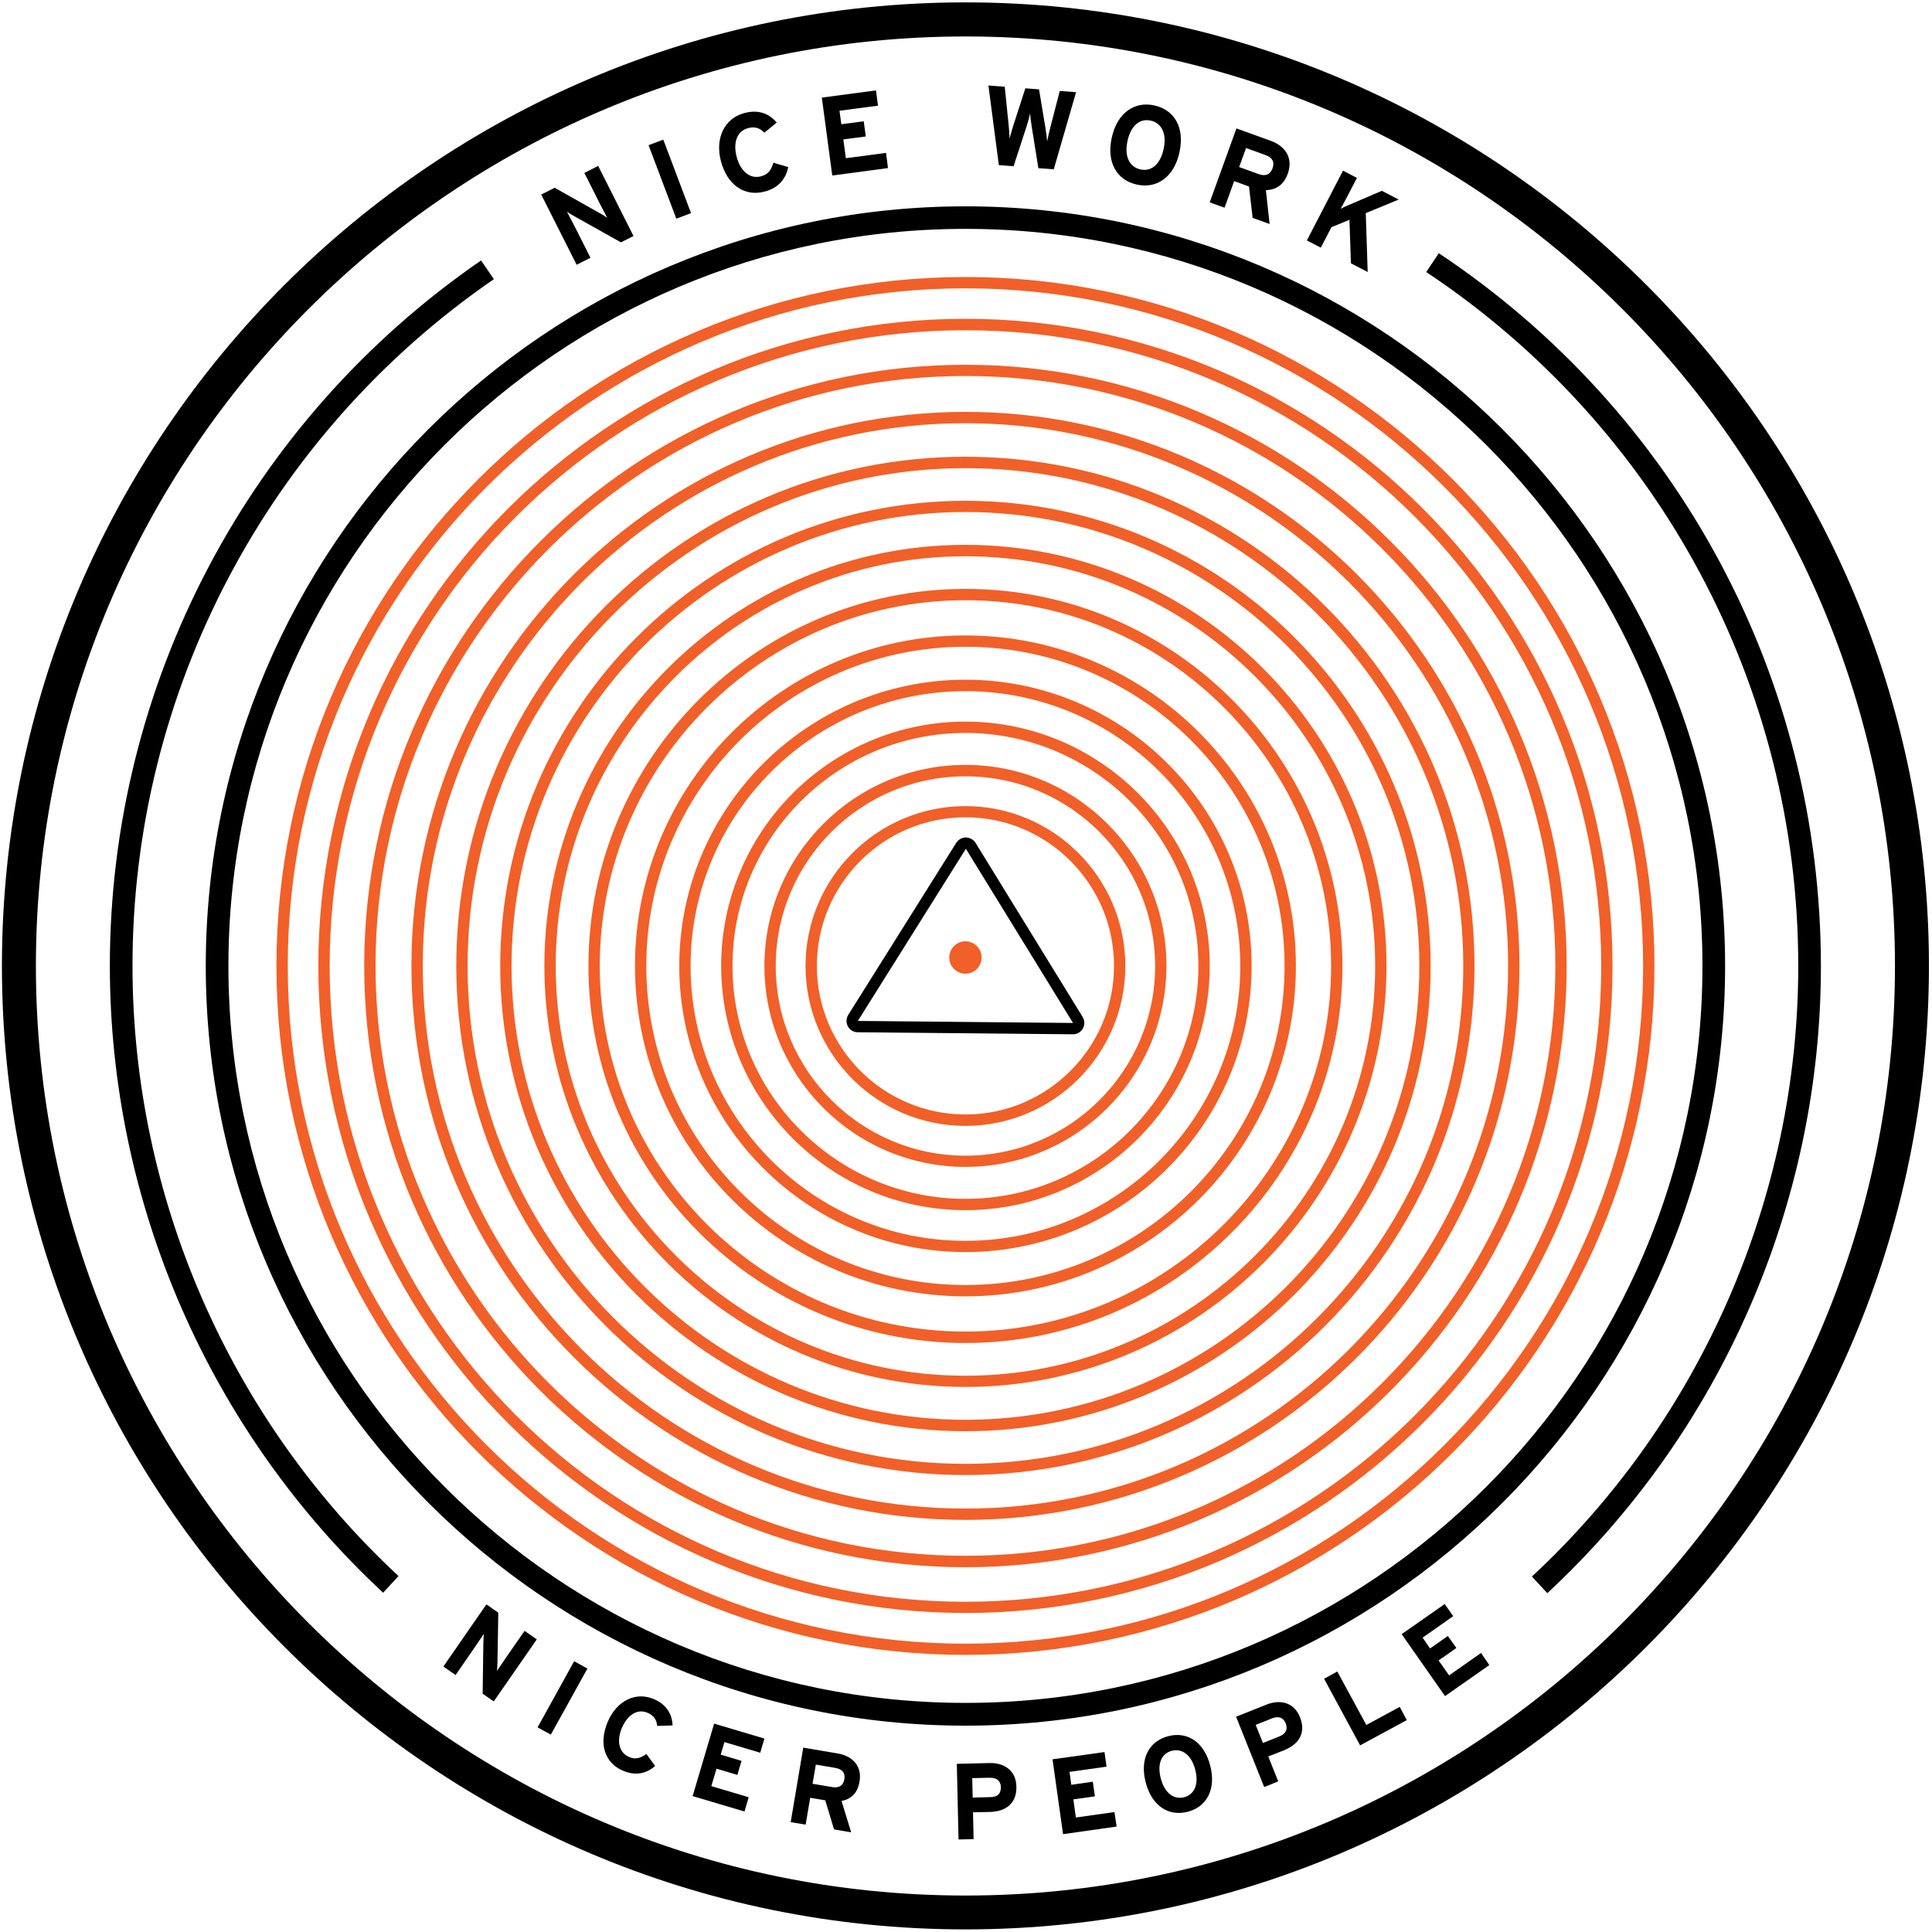
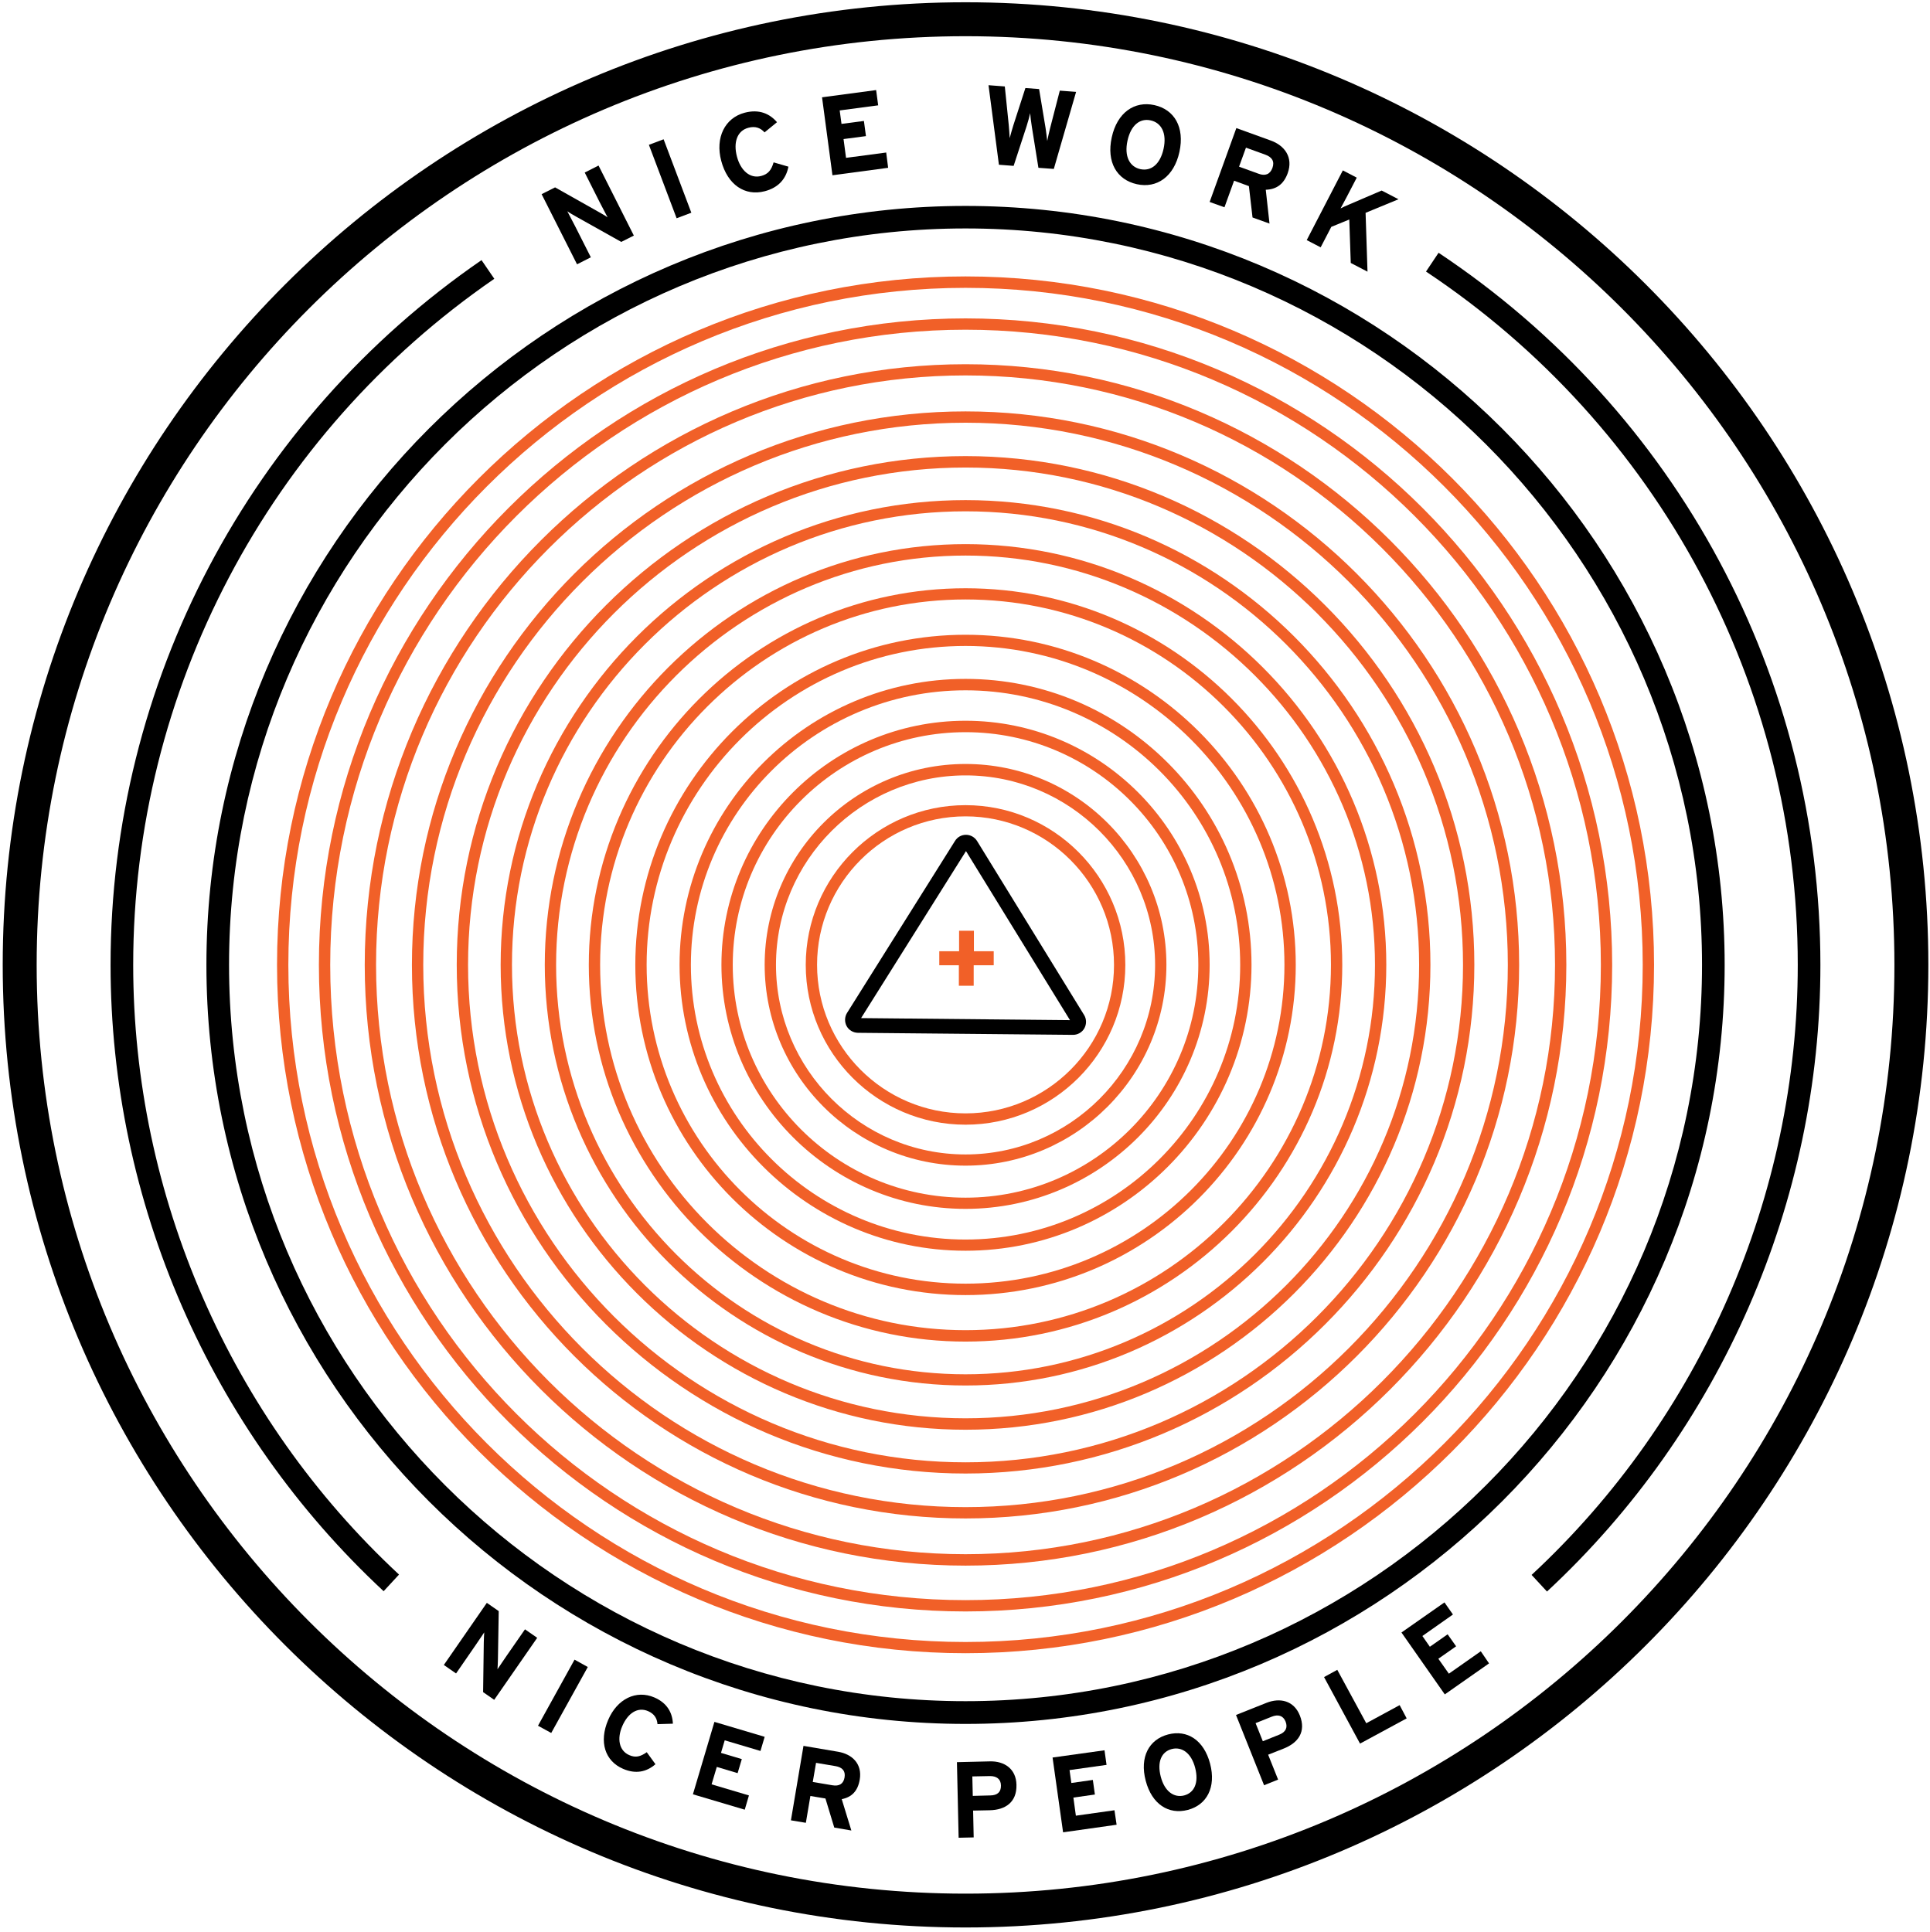
- <svg xmlns="http://www.w3.org/2000/svg" version="1.1" id="Layer_1" x="0px" y="0px" viewBox="0 0 170.57 170.6" style="enable-background:new 0 0 170.57 170.6;" xml:space="preserve">
+ <svg xmlns="http://www.w3.org/2000/svg" version="1.1" id="Layer_1" x="0px" y="0px" viewBox="0 0 170.51 170.75" style="enable-background:new 0 0 170.51 170.75;" xml:space="preserve">
  <style type="text/css">
	.st0{fill:#F16028;}
</style>
-   <path class="st0" d="M85.25,99.42c-7.79,0-14.12-6.34-14.12-14.12s6.34-14.12,14.12-14.12s14.12,6.34,14.12,14.12  S93.03,99.42,85.25,99.42z M85.25,72.17c-7.24,0-13.12,5.89-13.12,13.12s5.89,13.12,13.12,13.12s13.12-5.89,13.12-13.12  S92.48,72.17,85.25,72.17z" />
-   <path class="st0" d="M85.25,103.04c-9.79,0-17.75-7.96-17.75-17.75c0-9.79,7.96-17.75,17.75-17.75s17.75,7.96,17.75,17.75  C102.99,95.08,95.03,103.04,85.25,103.04z M85.25,68.55c-9.23,0-16.75,7.51-16.75,16.75c0,9.23,7.51,16.75,16.75,16.75  s16.75-7.51,16.75-16.75C101.99,76.06,94.48,68.55,85.25,68.55z" />
-   <path class="st0" d="M85.25,106.86c-11.89,0-21.57-9.68-21.57-21.57c0-11.89,9.68-21.57,21.57-21.57s21.57,9.68,21.57,21.57  C106.82,97.19,97.14,106.86,85.25,106.86z M85.25,64.72c-11.34,0-20.57,9.23-20.57,20.57s9.23,20.57,20.57,20.57  s20.57-9.23,20.57-20.57S96.59,64.72,85.25,64.72z" />
-   <path class="st0" d="M85.25,110.56c-13.93,0-25.27-11.33-25.27-25.27s11.33-25.27,25.27-25.27s25.27,11.33,25.27,25.27  S99.18,110.56,85.25,110.56z M85.25,61.03c-13.38,0-24.27,10.89-24.27,24.27s10.89,24.27,24.27,24.27s24.27-10.89,24.27-24.27  S98.63,61.03,85.25,61.03z" />
-   <path class="st0" d="M85.25,114.47c-16.09,0-29.18-13.09-29.18-29.18c0-16.09,13.09-29.18,29.18-29.18  c16.09,0,29.18,13.09,29.18,29.18C114.43,101.38,101.34,114.47,85.25,114.47z M85.25,57.11c-15.54,0-28.18,12.64-28.18,28.18  s12.64,28.18,28.18,28.18s28.18-12.64,28.18-28.18S100.79,57.11,85.25,57.11z" />
-   <path class="st0" d="M85.25,118.59c-18.36,0-33.29-14.94-33.29-33.29S66.89,52,85.25,52s33.29,14.94,33.29,33.29  S103.61,118.59,85.25,118.59z M85.25,53c-17.81,0-32.29,14.49-32.29,32.29c0,17.81,14.49,32.29,32.29,32.29s32.29-14.49,32.29-32.29  C117.54,67.49,103.05,53,85.25,53z" />
-   <path class="st0" d="M85.25,122.47c-20.5,0-37.18-16.68-37.18-37.18c0-20.5,16.68-37.18,37.18-37.18s37.18,16.68,37.18,37.18  C122.42,105.79,105.75,122.47,85.25,122.47z M85.25,49.12c-19.95,0-36.18,16.23-36.18,36.18s16.23,36.18,36.18,36.18  s36.18-16.23,36.18-36.18S105.2,49.12,85.25,49.12z" />
-   <path class="st0" d="M85.25,126.38c-22.65,0-41.08-18.43-41.08-41.08s18.43-41.08,41.08-41.08s41.08,18.43,41.08,41.08  S107.9,126.38,85.25,126.38z M85.25,45.21c-22.1,0-40.08,17.98-40.08,40.08c0,22.1,17.98,40.08,40.08,40.08  c22.1,0,40.08-17.98,40.08-40.08C125.33,63.19,107.35,45.21,85.25,45.21z" />
-   <path class="st0" d="M85.25,130.25c-24.79,0-44.96-20.17-44.96-44.96s20.17-44.96,44.96-44.96S130.2,60.5,130.2,85.29  S110.04,130.25,85.25,130.25z M85.25,41.34c-24.24,0-43.96,19.72-43.96,43.96s19.72,43.96,43.96,43.96s43.96-19.72,43.96-43.96  S109.49,41.34,85.25,41.34z" />
-   <path class="st0" d="M85.25,134.21c-26.97,0-48.92-21.95-48.92-48.92s21.95-48.92,48.92-48.92s48.92,21.95,48.92,48.92  S112.22,134.21,85.25,134.21z M85.25,37.37c-26.42,0-47.92,21.5-47.92,47.92s21.5,47.92,47.92,47.92s47.92-21.5,47.92-47.92  S111.67,37.37,85.25,37.37z" />
-   <path class="st0" d="M85.25,138.39c-29.28,0-53.09-23.82-53.09-53.09c0-29.28,23.82-53.09,53.09-53.09s53.09,23.82,53.09,53.09  C138.34,114.57,114.52,138.39,85.25,138.39z M85.25,33.2c-28.72,0-52.09,23.37-52.09,52.09c0,28.72,23.37,52.09,52.09,52.09  s52.09-23.37,52.09-52.09C137.34,56.57,113.97,33.2,85.25,33.2z" />
-   <path class="st0" d="M85.25,142.43c-31.51,0-57.14-25.63-57.14-57.14s25.63-57.14,57.14-57.14s57.14,25.63,57.14,57.14  S116.75,142.43,85.25,142.43z M85.25,29.16c-30.96,0-56.14,25.18-56.14,56.14s25.18,56.14,56.14,56.14s56.14-25.18,56.14-56.14  S116.2,29.16,85.25,29.16z" />
-   <path class="st0" d="M85.25,146.13c-33.55,0-60.84-27.29-60.84-60.84S51.7,24.46,85.25,24.46s60.84,27.29,60.84,60.84  S118.79,146.13,85.25,146.13z M85.25,25.46c-32.99,0-59.84,26.84-59.84,59.84c0,32.99,26.84,59.84,59.84,59.84  c33,0,59.84-26.84,59.84-59.84C145.09,52.3,118.24,25.46,85.25,25.46z" />
-   <path d="M85.25,152.38c-36.99,0-67.08-30.09-67.08-67.08s30.09-67.08,67.08-67.08s67.08,30.09,67.08,67.08  S122.24,152.38,85.25,152.38z M85.25,20.21c-35.89,0-65.08,29.2-65.08,65.08s29.2,65.08,65.08,65.08s65.08-29.2,65.08-65.08  S121.13,20.21,85.25,20.21z" />
-   <path d="M85.25,170.37c-46.91,0-85.08-38.17-85.08-85.08c0-46.91,38.17-85.08,85.08-85.08s85.08,38.17,85.08,85.08  C170.32,132.2,132.16,170.37,85.25,170.37z M85.25,3.22c-45.26,0-82.08,36.82-82.08,82.08s36.82,82.08,82.08,82.08  s82.08-36.82,82.08-82.08S130.5,3.22,85.25,3.22z" />
  <g>
-     <path d="M85.29,74.95l9.46,15.38l-19-0.18L85.29,74.95 M85.29,73.95c-0.34,0-0.66,0.18-0.85,0.47l-9.54,15.2   c-0.19,0.31-0.2,0.69-0.03,1.01c0.17,0.32,0.51,0.52,0.87,0.52l19,0.18c0,0,0.01,0,0.01,0c0.36,0,0.69-0.19,0.87-0.51   c0.18-0.32,0.17-0.71-0.02-1.02l-9.46-15.38C85.96,74.14,85.64,73.96,85.29,73.95C85.29,73.95,85.29,73.95,85.29,73.95L85.29,73.95   z" />
+     <path class="st0" d="M85.32,99.4c-7.79,0-14.12-6.34-14.12-14.12s6.34-14.12,14.12-14.12s14.12,6.34,14.12,14.12   S93.11,99.4,85.32,99.4z M85.32,72.15c-7.24,0-13.12,5.89-13.12,13.12S78.08,98.4,85.32,98.4s13.12-5.89,13.12-13.12   S92.55,72.15,85.32,72.15z" />
+     <path class="st0" d="M85.32,103.02c-9.79,0-17.75-7.96-17.75-17.75c0-9.79,7.96-17.75,17.75-17.75s17.75,7.96,17.75,17.75   C103.07,95.06,95.1,103.02,85.32,103.02z M85.32,68.53c-9.23,0-16.75,7.51-16.75,16.75c0,9.23,7.51,16.75,16.75,16.75   s16.75-7.51,16.75-16.75C102.07,76.04,94.55,68.53,85.32,68.53z" />
+     <path class="st0" d="M85.32,106.84c-11.89,0-21.57-9.68-21.57-21.57c0-11.89,9.68-21.57,21.57-21.57s21.57,9.68,21.57,21.57   C106.89,97.17,97.21,106.84,85.32,106.84z M85.32,64.71c-11.34,0-20.57,9.23-20.57,20.57s9.23,20.57,20.57,20.57   s20.57-9.23,20.57-20.57S96.66,64.71,85.32,64.71z" />
+     <path class="st0" d="M85.32,110.54c-13.93,0-25.27-11.33-25.27-25.27s11.33-25.27,25.27-25.27s25.27,11.33,25.27,25.27   S99.25,110.54,85.32,110.54z M85.32,61.01c-13.38,0-24.27,10.89-24.27,24.27s10.89,24.27,24.27,24.27s24.27-10.89,24.27-24.27   S98.7,61.01,85.32,61.01z" />
+     <path class="st0" d="M85.32,114.46c-16.09,0-29.18-13.09-29.18-29.18c0-16.09,13.09-29.18,29.18-29.18   c16.09,0,29.18,13.09,29.18,29.18C114.5,101.37,101.41,114.46,85.32,114.46z M85.32,57.09c-15.54,0-28.18,12.64-28.18,28.18   s12.64,28.18,28.18,28.18s28.18-12.64,28.18-28.18S100.86,57.09,85.32,57.09z" />
+     <path class="st0" d="M85.32,118.57c-18.36,0-33.29-14.94-33.29-33.29s14.94-33.29,33.29-33.29s33.29,14.94,33.29,33.29   S103.68,118.57,85.32,118.57z M85.32,52.98c-17.81,0-32.29,14.49-32.29,32.29c0,17.81,14.49,32.29,32.29,32.29   s32.29-14.49,32.29-32.29C117.61,67.47,103.13,52.98,85.32,52.98z" />
+     <path class="st0" d="M85.32,122.45c-20.5,0-37.18-16.68-37.18-37.18c0-20.5,16.68-37.18,37.18-37.18s37.18,16.68,37.18,37.18   C122.5,105.78,105.82,122.45,85.32,122.45z M85.32,49.1c-19.95,0-36.18,16.23-36.18,36.18s16.23,36.18,36.18,36.18   s36.18-16.23,36.18-36.18S105.27,49.1,85.32,49.1z" />
+     <path class="st0" d="M85.32,126.36c-22.65,0-41.08-18.43-41.08-41.08s18.43-41.08,41.08-41.08s41.08,18.43,41.08,41.08   S107.97,126.36,85.32,126.36z M85.32,45.19c-22.1,0-40.08,17.98-40.08,40.08c0,22.1,17.98,40.08,40.08,40.08   c22.1,0,40.08-17.98,40.08-40.08C125.4,63.17,107.42,45.19,85.32,45.19z" />
+     <path class="st0" d="M85.32,130.23c-24.79,0-44.96-20.17-44.96-44.96s20.17-44.96,44.96-44.96s44.96,20.17,44.96,44.96   S110.11,130.23,85.32,130.23z M85.32,41.32c-24.24,0-43.96,19.72-43.96,43.96s19.72,43.96,43.96,43.96s43.96-19.72,43.96-43.96   S109.56,41.32,85.32,41.32z" />
+     <path class="st0" d="M85.32,134.2c-26.97,0-48.92-21.95-48.92-48.92s21.95-48.92,48.92-48.92s48.92,21.95,48.92,48.92   S112.29,134.2,85.32,134.2z M85.32,37.36c-26.42,0-47.92,21.5-47.92,47.92s21.5,47.92,47.92,47.92s47.92-21.5,47.92-47.92   S111.74,37.36,85.32,37.36z" />
+     <path class="st0" d="M85.32,138.37c-29.28,0-53.09-23.82-53.09-53.09c0-29.28,23.82-53.09,53.09-53.09S138.41,56,138.41,85.28   C138.41,114.55,114.59,138.37,85.32,138.37z M85.32,33.18c-28.72,0-52.09,23.37-52.09,52.09c0,28.72,23.37,52.09,52.09,52.09   s52.09-23.37,52.09-52.09C137.41,56.55,114.04,33.18,85.32,33.18z" />
+     <path class="st0" d="M85.32,142.42c-31.51,0-57.14-25.63-57.14-57.14s25.63-57.14,57.14-57.14s57.14,25.63,57.14,57.14   S116.82,142.42,85.32,142.42z M85.32,29.14c-30.96,0-56.14,25.18-56.14,56.14s25.18,56.14,56.14,56.14s56.14-25.18,56.14-56.14   S116.27,29.14,85.32,29.14z" />
+     <path class="st0" d="M85.32,146.11c-33.55,0-60.84-27.29-60.84-60.84s27.29-60.84,60.84-60.84s60.84,27.29,60.84,60.84   S118.86,146.11,85.32,146.11z M85.32,25.44c-32.99,0-59.84,26.84-59.84,59.84c0,32.99,26.84,59.84,59.84,59.84   c33,0,59.84-26.84,59.84-59.84C145.16,52.28,118.31,25.44,85.32,25.44z" />
+     <path d="M85.32,152.36c-36.99,0-67.08-30.09-67.08-67.08s30.09-67.08,67.08-67.08s67.08,30.09,67.08,67.08   S122.31,152.36,85.32,152.36z M85.32,20.19c-35.89,0-65.08,29.2-65.08,65.08s29.2,65.08,65.08,65.08s65.08-29.2,65.08-65.08   S121.2,20.19,85.32,20.19z" />
+     <path d="M85.32,170.35c-46.91,0-85.08-38.17-85.08-85.08C0.24,38.37,38.41,0.2,85.32,0.2s85.08,38.17,85.08,85.08   C170.39,132.19,132.23,170.35,85.32,170.35z M85.32,3.2C40.06,3.2,3.24,40.02,3.24,85.28s36.82,82.08,82.08,82.08   s82.08-36.82,82.08-82.08S130.57,3.2,85.32,3.2z" />
    <g>
-       <circle class="st0" cx="85.25" cy="84.55" r="1.43" />
+       <g>
+         <g>
+           <path d="M95.8,89.71l-9.46-15.38c-0.21-0.34-0.58-0.55-0.98-0.55c-0.4,0-0.76,0.2-0.97,0.54l-9.54,15.2      c-0.22,0.35-0.23,0.8-0.04,1.16c0.2,0.37,0.58,0.59,1,0.6l19.01,0.18c0.41,0,0.8-0.22,1-0.58      C96.02,90.52,96.02,90.07,95.8,89.71z M94.55,90.16l-18.46-0.18l9.27-14.76L94.55,90.16z" />
+         </g>
+       </g>
+     </g>
+     <g>
+       <path d="M56.01,20.82l-1.11,0.56l-3.98-2.23c-0.27-0.15-0.63-0.36-0.79-0.48c0.12,0.23,0.53,1,0.7,1.34l1.38,2.73l-1.22,0.62    l-3.13-6.2l1.19-0.6l3.85,2.17c0.27,0.15,0.63,0.36,0.79,0.48c-0.12-0.23-0.53-1-0.7-1.34l-1.32-2.62l1.22-0.62L56.01,20.82z" />
+       <path d="M61.09,18.8l-1.3,0.49l-2.45-6.49l1.3-0.49L61.09,18.8z" />
+       <path d="M68.66,10.8l-1.1,0.9c-0.36-0.4-0.82-0.57-1.42-0.41c-1.01,0.26-1.35,1.3-1.02,2.55c0.32,1.21,1.14,1.98,2.15,1.71    c0.6-0.16,0.89-0.51,1.09-1.2l1.31,0.38c-0.21,1.07-0.87,1.85-2.09,2.17c-1.76,0.46-3.29-0.57-3.85-2.69    c-0.54-2.04,0.32-3.79,2.08-4.25C67.08,9.63,68.01,10.04,68.66,10.8z" />
+       <path d="M78.48,14.83l-4.92,0.66L72.64,8.6l4.78-0.64l0.18,1.35l-3.4,0.45l0.16,1.19l1.98-0.26l0.18,1.34l-1.98,0.26l0.22,1.66    l3.55-0.47L78.48,14.83z" />
+       <path d="M95.09,8.12l-1.97,6.81l-1.36-0.1l-0.58-3.62c-0.07-0.42-0.13-0.94-0.15-1.21c-0.05,0.25-0.19,0.77-0.32,1.17l-1.14,3.49    l-1.3-0.1l-0.92-7.03l1.44,0.11l0.35,3.42c0.03,0.34,0.07,0.86,0.08,1.15c0.07-0.28,0.22-0.79,0.32-1.12l1.07-3.31l1.21,0.09    l0.57,3.43c0.05,0.34,0.12,0.86,0.15,1.16c0.05-0.29,0.17-0.8,0.25-1.12l0.86-3.33L95.09,8.12z" />
+       <path d="M104.22,13.43c-0.48,2.19-2,3.24-3.76,2.85c-1.77-0.39-2.7-1.95-2.22-4.14s2-3.24,3.77-2.85    C103.77,9.68,104.7,11.24,104.22,13.43z M102.82,13.15c0.3-1.38-0.19-2.3-1.14-2.51c-0.95-0.21-1.75,0.42-2.05,1.8    c-0.3,1.38,0.19,2.3,1.14,2.51C101.72,15.15,102.52,14.52,102.82,13.15z" />
+       <path d="M112.18,19.76l-1.5-0.54l-0.32-2.77l-1.31-0.48l-0.85,2.35l-1.31-0.47l2.36-6.53l3.04,1.1c1.23,0.44,2,1.49,1.5,2.88    c-0.35,0.98-1,1.44-1.94,1.47L112.18,19.76z M112.44,14.84c0.21-0.59-0.05-0.96-0.63-1.17l-1.71-0.62l-0.61,1.68l1.71,0.62    C111.8,15.58,112.23,15.41,112.44,14.84z" />
+       <path d="M120.84,24.01l-1.48-0.77l-0.13-3.84l-1.59,0.65l-0.94,1.81l-1.23-0.64l3.19-6.16l1.23,0.64l-0.91,1.75    c-0.12,0.23-0.42,0.78-0.52,0.97c0.16-0.09,0.54-0.26,0.81-0.37l2.82-1.21l1.49,0.77l-2.91,1.2L120.84,24.01z" />
+     </g>
+     <g>
+       <path d="M43.67,150.23l-0.98-0.68l0.06-4.39c0.01-0.3,0.02-0.7,0.04-0.89c-0.14,0.2-0.6,0.9-0.82,1.21l-1.67,2.42l-1.08-0.75    l3.8-5.49l1.05,0.73l-0.07,4.25c-0.01,0.3-0.02,0.7-0.04,0.89c0.14-0.2,0.6-0.9,0.82-1.21l1.61-2.32l1.08,0.75L43.67,150.23z" />
+       <path d="M48.71,153.16l-1.17-0.64l3.23-5.84l1.17,0.65L48.71,153.16z" />
+       <path d="M59.46,152.34l-1.36,0.04c-0.04-0.51-0.28-0.91-0.83-1.15c-0.92-0.4-1.79,0.18-2.28,1.32c-0.48,1.1-0.3,2.17,0.62,2.57    c0.55,0.24,0.98,0.14,1.54-0.26l0.77,1.06c-0.79,0.69-1.75,0.89-2.86,0.41c-1.6-0.69-2.15-2.38-1.32-4.32    c0.8-1.87,2.48-2.68,4.08-1.99C58.96,150.51,59.42,151.38,59.46,152.34z" />
+       <path d="M65.81,159.94l-4.58-1.36l1.9-6.4l4.44,1.32l-0.37,1.25l-3.16-0.94l-0.33,1.11l1.84,0.55l-0.37,1.24l-1.84-0.55    l-0.46,1.54l3.3,0.98L65.81,159.94z" />
+       <path d="M75.23,161.78l-1.51-0.26l-0.78-2.57l-1.33-0.22l-0.4,2.37l-1.32-0.22l1.11-6.58l3.06,0.52c1.24,0.21,2.15,1.07,1.91,2.47    c-0.17,0.99-0.69,1.54-1.59,1.72L75.23,161.78z M74.63,157.09c0.1-0.59-0.22-0.9-0.8-1l-1.72-0.29l-0.29,1.69l1.72,0.29    C74.16,157.89,74.53,157.66,74.63,157.09z" />
+       <path d="M89.82,157.74c0.04,1.54-0.98,2.22-2.36,2.25l-1.47,0.03l0.05,2.37l-1.33,0.03l-0.15-6.68l2.92-0.07    C88.74,155.64,89.79,156.32,89.82,157.74z M88.45,157.8c-0.01-0.58-0.4-0.84-0.99-0.83L85.92,157l0.04,1.72l1.55-0.04    C88.14,158.67,88.46,158.38,88.45,157.8z" />
+       <path d="M98.67,161.27l-4.73,0.67l-0.93-6.61l4.59-0.64l0.18,1.29l-3.27,0.46l0.16,1.14l1.9-0.27l0.18,1.29l-1.9,0.27l0.22,1.6    l3.41-0.48L98.67,161.27z" />
+       <path d="M106.93,155.87c0.55,2.09-0.29,3.65-1.97,4.09c-1.69,0.44-3.17-0.49-3.72-2.58c-0.55-2.09,0.29-3.65,1.98-4.09    C104.9,152.85,106.38,153.78,106.93,155.87z M105.61,156.24c-0.34-1.31-1.17-1.89-2.07-1.66c-0.9,0.24-1.31,1.12-0.97,2.44    c0.34,1.31,1.17,1.89,2.07,1.66C105.54,158.44,105.95,157.55,105.61,156.24z" />
+       <path d="M114.86,151.61c0.57,1.44-0.14,2.42-1.43,2.93l-1.37,0.54l0.88,2.2l-1.24,0.5l-2.48-6.21l2.71-1.08    C113.11,150.03,114.33,150.29,114.86,151.61z M113.6,152.15c-0.22-0.54-0.67-0.65-1.22-0.43l-1.43,0.57l0.64,1.6l1.45-0.58    C113.61,153.08,113.81,152.69,113.6,152.15z" />
+       <path d="M124.3,151.87l-4.12,2.23l-3.18-5.88l1.17-0.64l2.56,4.72l2.95-1.6L124.3,151.87z" />
+       <path d="M131.58,147.01l-3.91,2.74l-3.83-5.47l3.8-2.66l0.75,1.07l-2.7,1.9l0.66,0.95l1.57-1.1l0.75,1.06l-1.57,1.1l0.93,1.32    l2.82-1.98L131.58,147.01z" />
+     </g>
+     <path d="M136.7,140.66l-1.36-1.47c14.95-13.88,23.52-33.53,23.52-53.92c0-24.68-12.28-47.58-32.85-61.27l1.11-1.66   c21.13,14.06,33.74,37.59,33.74,62.94C160.87,106.22,152.06,126.4,136.7,140.66z" />
+     <path d="M33.9,140.63C18.56,126.37,9.77,106.2,9.77,85.28c0-24.88,12.25-48.16,32.78-62.29l1.13,1.65   C23.7,38.39,11.77,61.06,11.77,85.28c0,20.37,8.56,40.01,23.49,53.88L33.9,140.63z" />
+     <g>
+       <g>
+         <g>
+           <path class="st0" d="M87.79,85.31h-1.75v1.81h-1.31v-1.81H83v-1.24h1.75v-1.81h1.31v1.81h1.75V85.31z" />
+         </g>
+       </g>
    </g>
  </g>
-   <g>
-     <path d="M55.94,20.84l-1.11,0.56l-3.98-2.23c-0.27-0.15-0.63-0.36-0.79-0.48c0.12,0.23,0.53,1,0.7,1.34l1.38,2.73l-1.22,0.62   l-3.13-6.2l1.19-0.6l3.85,2.17c0.27,0.15,0.63,0.36,0.79,0.48c-0.12-0.23-0.53-1-0.7-1.34l-1.32-2.62l1.22-0.62L55.94,20.84z" />
-     <path d="M61.02,18.82l-1.3,0.49l-2.45-6.49l1.3-0.49L61.02,18.82z" />
-     <path d="M68.59,10.82l-1.1,0.9c-0.36-0.4-0.82-0.57-1.42-0.41c-1.01,0.26-1.35,1.3-1.02,2.55c0.32,1.21,1.14,1.98,2.15,1.71   c0.6-0.16,0.89-0.51,1.09-1.2l1.31,0.38c-0.21,1.07-0.87,1.85-2.09,2.17c-1.76,0.46-3.29-0.57-3.85-2.69   c-0.54-2.04,0.32-3.79,2.08-4.25C67.01,9.64,67.94,10.06,68.59,10.82z" />
-     <path d="M78.41,14.84l-4.92,0.66l-0.92-6.88l4.78-0.64l0.18,1.35l-3.4,0.45l0.16,1.19l1.98-0.26l0.18,1.34l-1.98,0.26l0.22,1.66   l3.55-0.47L78.41,14.84z" />
-     <path d="M95.02,8.14l-1.97,6.81l-1.36-0.1l-0.58-3.62c-0.07-0.42-0.13-0.94-0.15-1.21c-0.05,0.25-0.19,0.77-0.32,1.17l-1.14,3.49   l-1.3-0.1l-0.92-7.03l1.44,0.11l0.35,3.42c0.03,0.34,0.07,0.86,0.08,1.15c0.07-0.28,0.22-0.79,0.32-1.12l1.07-3.31l1.21,0.09   l0.57,3.43c0.05,0.34,0.12,0.86,0.15,1.16c0.05-0.29,0.17-0.8,0.25-1.12l0.86-3.33L95.02,8.14z" />
-     <path d="M104.15,13.45c-0.48,2.19-2,3.24-3.76,2.85c-1.77-0.39-2.7-1.95-2.22-4.14s2-3.24,3.77-2.85   C103.7,9.7,104.63,11.26,104.15,13.45z M102.75,13.16c0.3-1.38-0.19-2.3-1.14-2.51c-0.95-0.21-1.75,0.42-2.05,1.8   c-0.3,1.38,0.19,2.3,1.14,2.51C101.65,15.17,102.45,14.54,102.75,13.16z" />
-     <path d="M112.11,19.78l-1.5-0.54l-0.32-2.77l-1.31-0.48l-0.85,2.35l-1.31-0.47l2.36-6.53l3.04,1.1c1.23,0.44,2,1.49,1.5,2.88   c-0.35,0.98-1,1.44-1.94,1.47L112.11,19.78z M112.37,14.86c0.21-0.59-0.05-0.96-0.63-1.17l-1.71-0.62l-0.61,1.68l1.71,0.62   C111.73,15.59,112.16,15.43,112.37,14.86z" />
-     <path d="M120.77,24.02l-1.48-0.77l-0.13-3.84l-1.59,0.65l-0.94,1.81l-1.23-0.64l3.19-6.16l1.23,0.64l-0.91,1.75   c-0.12,0.23-0.42,0.78-0.52,0.97c0.16-0.09,0.54-0.26,0.81-0.37l2.82-1.21l1.49,0.77l-2.91,1.2L120.77,24.02z" />
-   </g>
-   <g>
-     <path d="M43.6,150.24l-0.98-0.68l0.06-4.39c0.01-0.3,0.02-0.7,0.04-0.89c-0.14,0.2-0.6,0.9-0.82,1.21l-1.67,2.42l-1.08-0.75   l3.8-5.49L44,142.4l-0.07,4.25c-0.01,0.3-0.02,0.7-0.04,0.89c0.14-0.2,0.6-0.9,0.82-1.21l1.61-2.32l1.08,0.75L43.6,150.24z" />
-     <path d="M48.64,153.17l-1.17-0.64l3.23-5.84l1.17,0.65L48.64,153.17z" />
-     <path d="M59.39,152.36l-1.36,0.04c-0.04-0.51-0.28-0.91-0.83-1.15c-0.92-0.4-1.79,0.18-2.28,1.32c-0.48,1.1-0.3,2.17,0.62,2.57   c0.55,0.24,0.98,0.14,1.54-0.26l0.77,1.06c-0.79,0.69-1.75,0.89-2.86,0.41c-1.6-0.69-2.15-2.38-1.32-4.32   c0.8-1.87,2.48-2.68,4.08-1.99C58.89,150.53,59.35,151.39,59.39,152.36z" />
-     <path d="M65.74,159.96l-4.58-1.36l1.9-6.4l4.44,1.32l-0.37,1.25l-3.16-0.94l-0.33,1.11l1.84,0.55l-0.37,1.24l-1.84-0.55l-0.46,1.54   l3.3,0.98L65.74,159.96z" />
-     <path d="M75.16,161.8l-1.51-0.26l-0.78-2.57l-1.33-0.22l-0.4,2.37l-1.32-0.22l1.11-6.58l3.06,0.52c1.24,0.21,2.15,1.07,1.91,2.47   c-0.17,0.99-0.69,1.54-1.59,1.72L75.16,161.8z M74.56,157.11c0.1-0.59-0.22-0.9-0.8-1l-1.72-0.29l-0.29,1.69l1.72,0.29   C74.09,157.91,74.46,157.68,74.56,157.11z" />
-     <path d="M89.75,157.75c0.04,1.54-0.98,2.22-2.36,2.25l-1.47,0.03l0.05,2.37l-1.33,0.03l-0.15-6.68l2.92-0.07   C88.66,155.66,89.72,156.33,89.75,157.75z M88.38,157.81c-0.01-0.58-0.4-0.84-0.99-0.83l-1.54,0.03l0.04,1.72l1.55-0.04   C88.06,158.69,88.39,158.4,88.38,157.81z" />
-     <path d="M98.6,161.29l-4.73,0.67l-0.93-6.61l4.59-0.64l0.18,1.29l-3.27,0.46l0.16,1.14l1.9-0.27l0.18,1.29l-1.9,0.27l0.22,1.6   l3.41-0.48L98.6,161.29z" />
-     <path d="M106.86,155.89c0.55,2.09-0.29,3.65-1.97,4.09c-1.69,0.44-3.17-0.49-3.72-2.58c-0.55-2.09,0.29-3.65,1.98-4.09   C104.83,152.87,106.31,153.8,106.86,155.89z M105.54,156.26c-0.34-1.31-1.17-1.89-2.07-1.66c-0.9,0.24-1.31,1.12-0.97,2.44   c0.34,1.31,1.17,1.89,2.07,1.66C105.47,158.45,105.88,157.57,105.54,156.26z" />
-     <path d="M114.79,151.63c0.57,1.44-0.14,2.42-1.43,2.93l-1.37,0.54l0.88,2.2l-1.24,0.5l-2.48-6.21l2.71-1.08   C113.04,150.05,114.26,150.31,114.79,151.63z M113.53,152.17c-0.22-0.54-0.67-0.65-1.22-0.43l-1.43,0.57l0.64,1.6l1.45-0.58   C113.54,153.1,113.74,152.71,113.53,152.17z" />
-     <path d="M124.22,151.89l-4.12,2.23l-3.18-5.88l1.17-0.64l2.56,4.72l2.95-1.6L124.22,151.89z" />
-     <path d="M131.51,147.03l-3.91,2.74l-3.83-5.47l3.8-2.66l0.75,1.07l-2.7,1.9l0.66,0.95l1.57-1.1l0.75,1.06l-1.57,1.1l0.93,1.32   l2.82-1.98L131.51,147.03z" />
-   </g>
-   <path d="M136.63,140.68l-1.36-1.47c14.95-13.88,23.52-33.53,23.52-53.92c0-24.68-12.28-47.58-32.85-61.27l1.11-1.66  c21.13,14.06,33.74,37.59,33.74,62.94C160.8,106.24,151.99,126.42,136.63,140.68z" />
-   <path d="M33.83,140.64C18.49,126.39,9.7,106.22,9.7,85.29c0-24.88,12.25-48.16,32.78-62.29l1.13,1.65  C23.63,38.4,11.7,61.07,11.7,85.29c0,20.37,8.56,40.01,23.49,53.88L33.83,140.64z" />
</svg>
